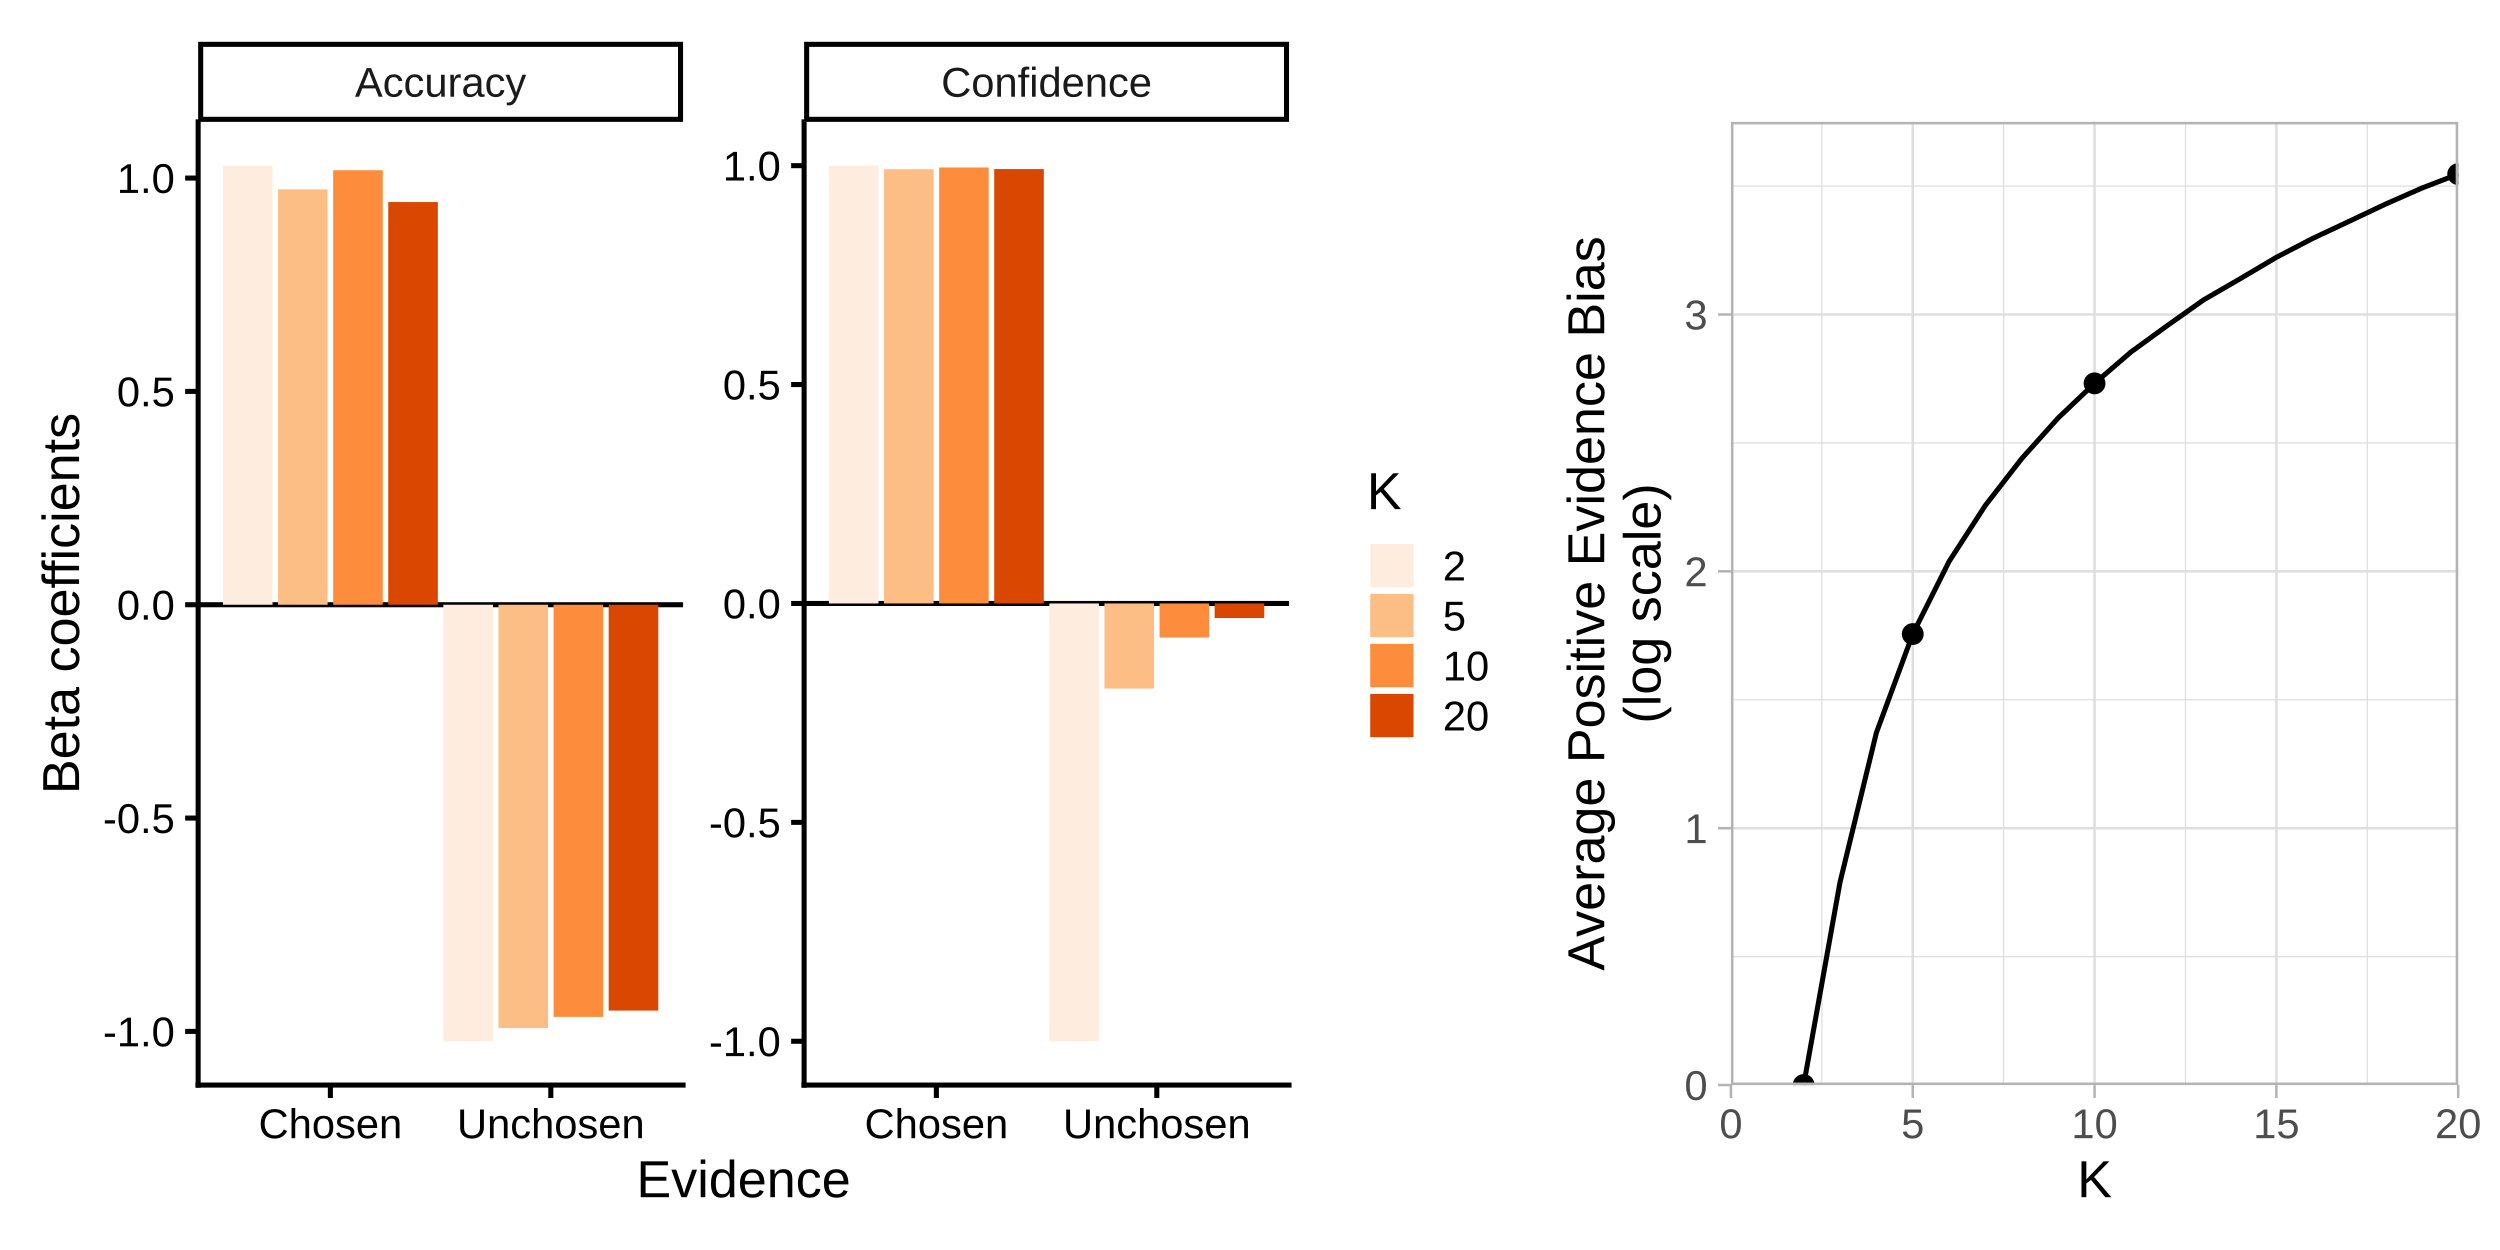
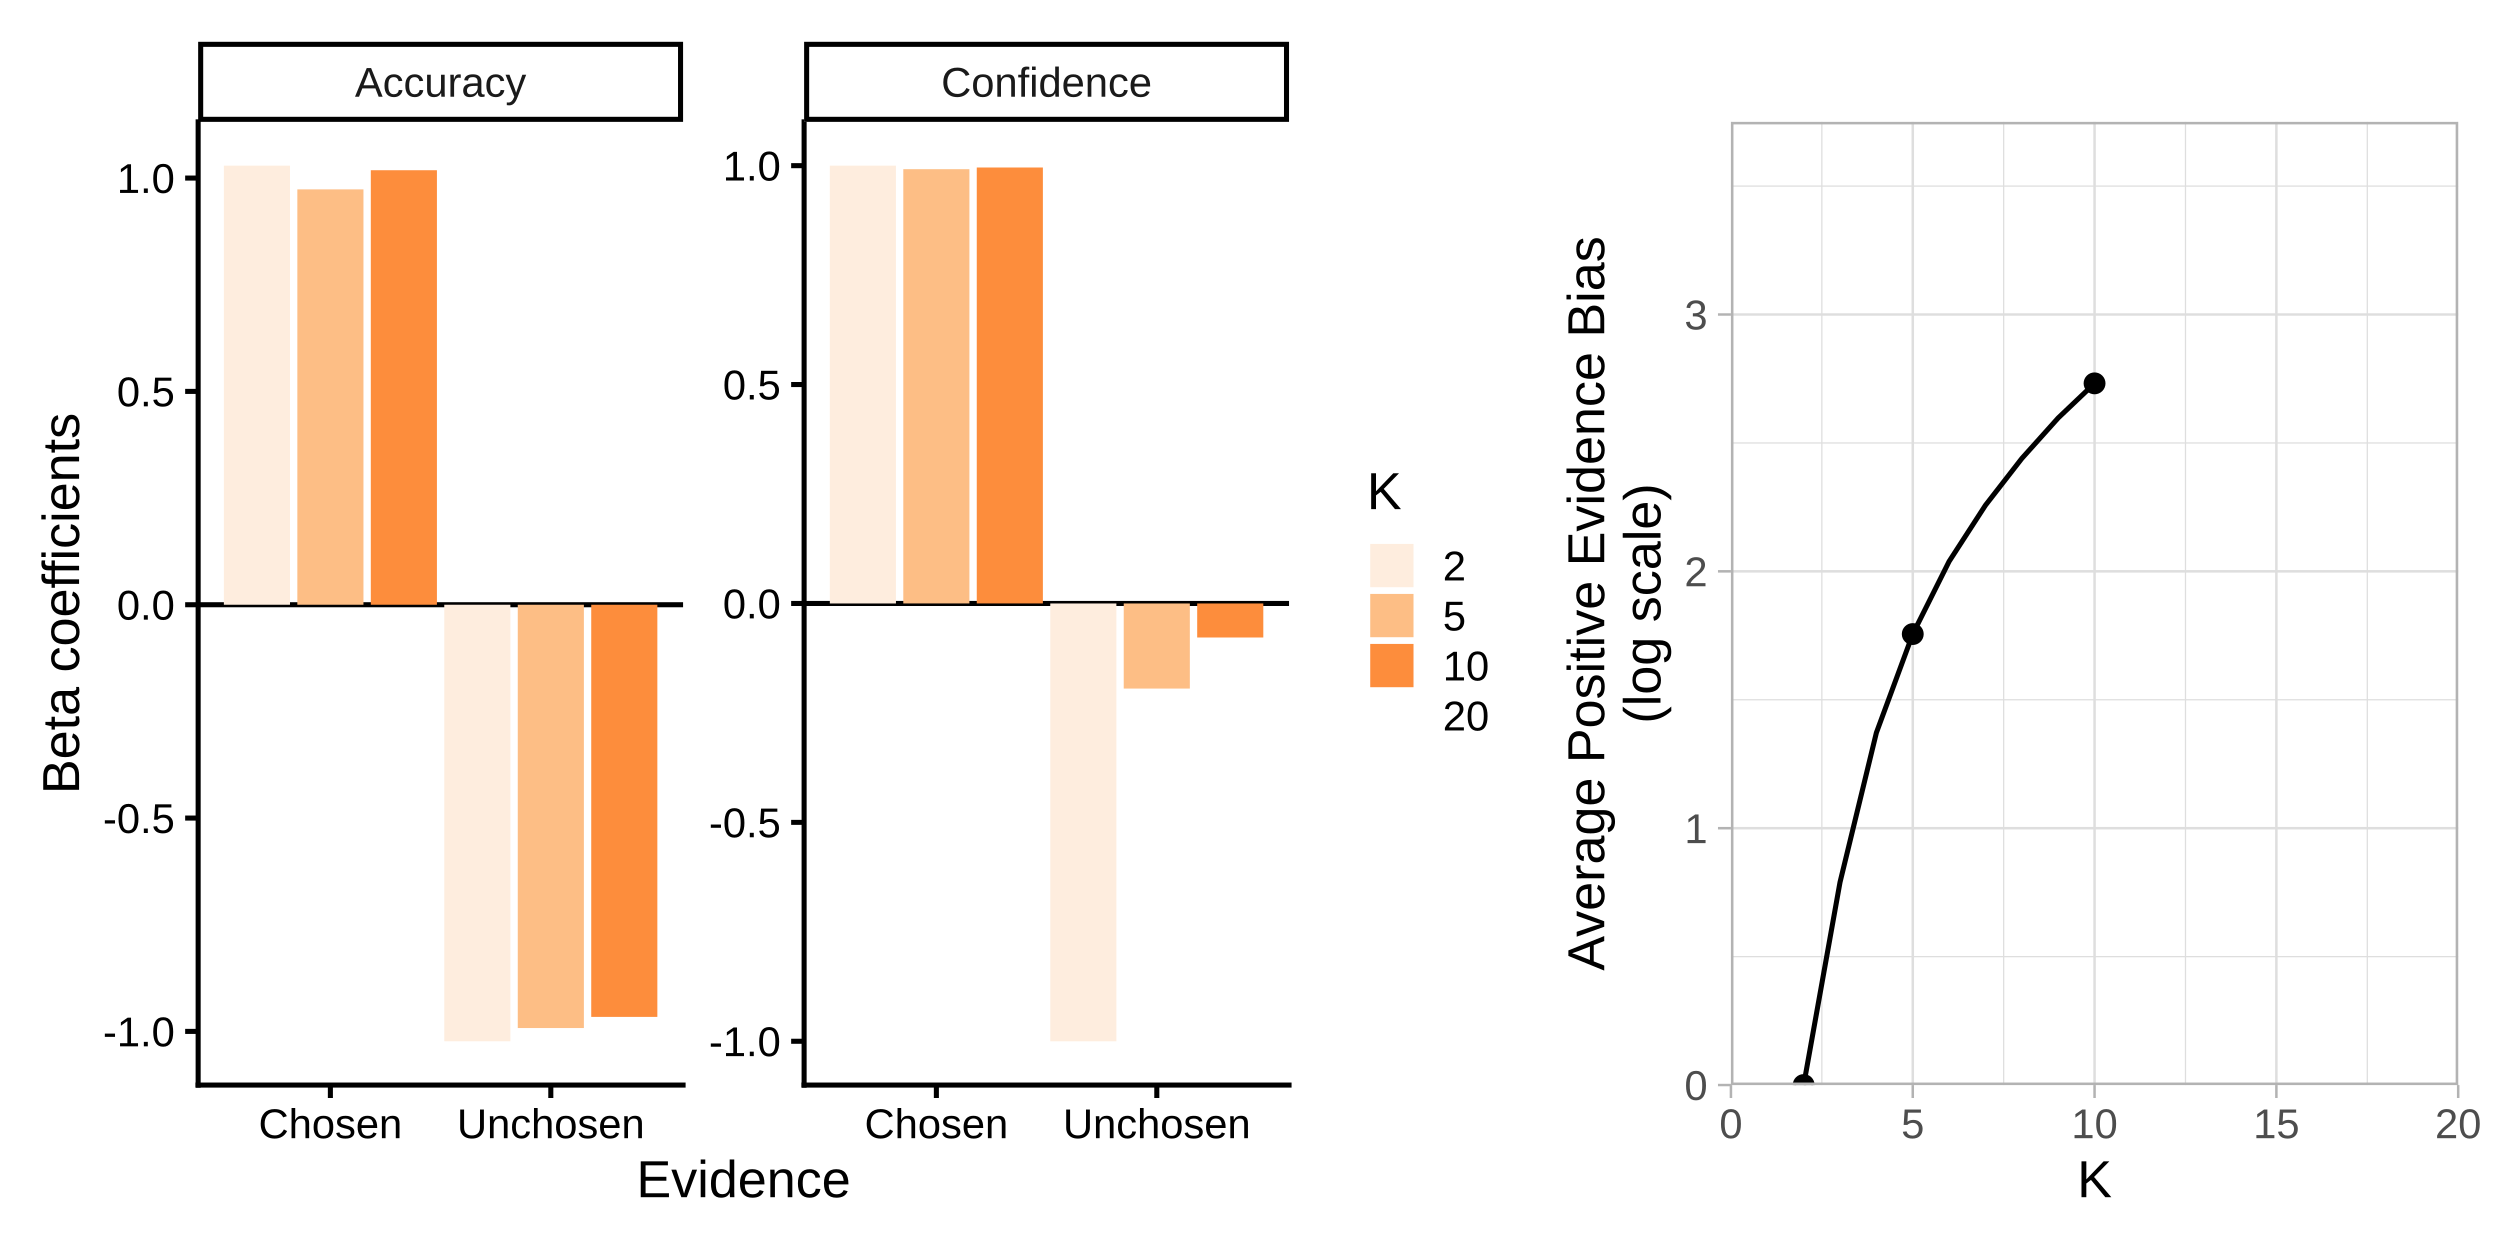
<svg xmlns="http://www.w3.org/2000/svg" width="864.00pt" height="432.00pt" viewBox="0 0 864.00 432.00">
  <g class="svglite">
    <defs>
      <style type="text/css">
    .svglite line, .svglite polyline, .svglite polygon, .svglite path, .svglite rect, .svglite circle {
      fill: none;
      stroke: #000000;
      stroke-linecap: round;
      stroke-linejoin: round;
      stroke-miterlimit: 10.00;
    }
    .svglite text {
      white-space: pre;
    }
    .svglite g.glyphgroup path {
      fill: inherit;
      stroke: none;
    }
  </style>
    </defs>
    <rect width="100%" height="100%" style="stroke: none; fill: #FFFFFF;" />
    <defs>
      <clipPath id="cpMC4wMHw4NjQuMDB8MC4wMHw0MzIuMDA=">
        <rect x="0.00" y="0.00" width="864.00" height="432.00" />
      </clipPath>
    </defs>
    <g clip-path="url(#cpMC4wMHw4NjQuMDB8MC4wMHw0MzIuMDA=)">
      <rect x="0.00" y="0" width="864.00" height="432.00" style="stroke-width: 1.07; stroke: none; fill: #FFFFFF;" />
    </g>
    <defs>
      <clipPath id="cpNjguNDh8ODQ5LjU1fDQyLjEyfDM3NC45OQ==">
        <rect x="68.48" y="42.12" width="781.08" height="332.87" />
      </clipPath>
    </defs>
    <g clip-path="url(#cpNjguNDh8ODQ5LjU1fDQyLjEyfDM3NC45OQ==)">
</g>
    <g clip-path="url(#cpMC4wMHw4NjQuMDB8MC4wMHw0MzIuMDA=)">
</g>
    <defs>
      <clipPath id="cpNS40OHw1MzIuNTd8NS40OHw0MjYuNTI=">
        <rect x="5.48" y="5.48" width="527.09" height="421.04" />
      </clipPath>
    </defs>
    <g clip-path="url(#cpNS40OHw1MzIuNTd8NS40OHw0MjYuNTI=)">
      <rect x="5.48" y="5.48" width="527.09" height="421.04" style="stroke-width: 1.75; stroke: #FFFFFF; fill: #FFFFFF;" />
    </g>
    <g clip-path="url(#cpMC4wMHw4NjQuMDB8MC4wMHw0MzIuMDA=)">
</g>
    <defs>
      <clipPath id="cpNTMyLjU3fDg1OC41Mnw1LjQ4fDQyNi41Mg==">
        <rect x="532.57" y="5.48" width="325.95" height="421.04" />
      </clipPath>
    </defs>
    <g clip-path="url(#cpNTMyLjU3fDg1OC41Mnw1LjQ4fDQyNi41Mg==)">
      <rect x="532.57" y="5.48" width="325.95" height="421.04" style="stroke-width: 1.75; stroke: #FFFFFF; fill: #FFFFFF;" />
    </g>
    <g clip-path="url(#cpMC4wMHw4NjQuMDB8MC4wMHw0MzIuMDA=)">
</g>
    <defs>
      <clipPath id="cpNjguNDh8MjM2LjA3fDQyLjEyfDM3NC45OQ==">
        <rect x="68.48" y="42.12" width="167.59" height="332.87" />
      </clipPath>
    </defs>
    <g clip-path="url(#cpNjguNDh8MjM2LjA3fDQyLjEyfDM3NC45OQ==)">
      <rect x="68.48" y="42.12" width="167.59" height="332.87" style="stroke-width: 1.75; stroke: none; fill: #FFFFFF;" />
      <line x1="68.48" y1="209.00" x2="236.07" y2="209.00" style="stroke-width: 1.75; stroke-linecap: butt;" />
-       <rect x="77.05" y="57.25" width="17.14" height="151.75" style="stroke-width: 1.75; stroke: none; stroke-linecap: butt; stroke-linejoin: miter; fill: #FEEDDE;" />
-       <rect x="96.09" y="65.45" width="17.14" height="143.55" style="stroke-width: 1.75; stroke: none; stroke-linecap: butt; stroke-linejoin: miter; fill: #FDBE85;" />
-       <rect x="115.14" y="58.83" width="17.14" height="150.17" style="stroke-width: 1.75; stroke: none; stroke-linecap: butt; stroke-linejoin: miter; fill: #FD8D3C;" />
-       <rect x="134.18" y="69.83" width="17.14" height="139.17" style="stroke-width: 1.75; stroke: none; stroke-linecap: butt; stroke-linejoin: miter; fill: #D94701;" />
-       <rect x="153.23" y="209.00" width="17.14" height="150.86" style="stroke-width: 1.75; stroke: none; stroke-linecap: butt; stroke-linejoin: miter; fill: #FEEDDE;" />
-       <rect x="172.27" y="209.00" width="17.14" height="146.29" style="stroke-width: 1.75; stroke: none; stroke-linecap: butt; stroke-linejoin: miter; fill: #FDBE85;" />
-       <rect x="191.31" y="209.00" width="17.14" height="142.44" style="stroke-width: 1.75; stroke: none; stroke-linecap: butt; stroke-linejoin: miter; fill: #FD8D3C;" />
-       <rect x="210.36" y="209.00" width="17.14" height="140.26" style="stroke-width: 1.75; stroke: none; stroke-linecap: butt; stroke-linejoin: miter; fill: #D94701;" />
+       <rect x="77.37" y="57.25" width="22.85" height="151.75" style="stroke-width: 1.75; stroke: none; stroke-linecap: butt; stroke-linejoin: miter; fill: #FEEDDE;" />
+       <rect x="102.76" y="65.45" width="22.85" height="143.55" style="stroke-width: 1.75; stroke: none; stroke-linecap: butt; stroke-linejoin: miter; fill: #FDBE85;" />
+       <rect x="128.15" y="58.83" width="22.85" height="150.17" style="stroke-width: 1.75; stroke: none; stroke-linecap: butt; stroke-linejoin: miter; fill: #FD8D3C;" />
+       <rect x="153.54" y="209.00" width="22.85" height="150.86" style="stroke-width: 1.75; stroke: none; stroke-linecap: butt; stroke-linejoin: miter; fill: #FEEDDE;" />
+       <rect x="178.94" y="209.00" width="22.85" height="146.29" style="stroke-width: 1.75; stroke: none; stroke-linecap: butt; stroke-linejoin: miter; fill: #FDBE85;" />
+       <rect x="204.33" y="209.00" width="22.85" height="142.44" style="stroke-width: 1.75; stroke: none; stroke-linecap: butt; stroke-linejoin: miter; fill: #FD8D3C;" />
    </g>
    <g clip-path="url(#cpMC4wMHw4NjQuMDB8MC4wMHw0MzIuMDA=)">
</g>
    <defs>
      <clipPath id="cpMjc3LjkwfDQ0NS40OXw0Mi4xMnwzNzQuOTk=">
        <rect x="277.90" y="42.12" width="167.59" height="332.87" />
      </clipPath>
    </defs>
    <g clip-path="url(#cpMjc3LjkwfDQ0NS40OXw0Mi4xMnwzNzQuOTk=)">
      <rect x="277.90" y="42.12" width="167.59" height="332.87" style="stroke-width: 1.75; stroke: none; fill: #FFFFFF;" />
      <line x1="277.90" y1="208.56" x2="445.49" y2="208.56" style="stroke-width: 1.75; stroke-linecap: butt;" />
-       <rect x="286.47" y="57.25" width="17.14" height="151.31" style="stroke-width: 1.75; stroke: none; stroke-linecap: butt; stroke-linejoin: miter; fill: #FEEDDE;" />
-       <rect x="305.52" y="58.47" width="17.14" height="150.08" style="stroke-width: 1.75; stroke: none; stroke-linecap: butt; stroke-linejoin: miter; fill: #FDBE85;" />
-       <rect x="324.56" y="57.89" width="17.14" height="150.66" style="stroke-width: 1.75; stroke: none; stroke-linecap: butt; stroke-linejoin: miter; fill: #FD8D3C;" />
-       <rect x="343.60" y="58.43" width="17.14" height="150.13" style="stroke-width: 1.75; stroke: none; stroke-linecap: butt; stroke-linejoin: miter; fill: #D94701;" />
-       <rect x="362.65" y="208.56" width="17.14" height="151.31" style="stroke-width: 1.75; stroke: none; stroke-linecap: butt; stroke-linejoin: miter; fill: #FEEDDE;" />
-       <rect x="381.69" y="208.56" width="17.14" height="29.41" style="stroke-width: 1.75; stroke: none; stroke-linecap: butt; stroke-linejoin: miter; fill: #FDBE85;" />
-       <rect x="400.74" y="208.56" width="17.14" height="11.76" style="stroke-width: 1.75; stroke: none; stroke-linecap: butt; stroke-linejoin: miter; fill: #FD8D3C;" />
-       <rect x="419.78" y="208.56" width="17.14" height="5.04" style="stroke-width: 1.75; stroke: none; stroke-linecap: butt; stroke-linejoin: miter; fill: #D94701;" />
+       <rect x="286.79" y="57.25" width="22.85" height="151.31" style="stroke-width: 1.75; stroke: none; stroke-linecap: butt; stroke-linejoin: miter; fill: #FEEDDE;" />
+       <rect x="312.18" y="58.47" width="22.85" height="150.08" style="stroke-width: 1.75; stroke: none; stroke-linecap: butt; stroke-linejoin: miter; fill: #FDBE85;" />
+       <rect x="337.57" y="57.89" width="22.85" height="150.66" style="stroke-width: 1.75; stroke: none; stroke-linecap: butt; stroke-linejoin: miter; fill: #FD8D3C;" />
+       <rect x="362.97" y="208.56" width="22.85" height="151.31" style="stroke-width: 1.75; stroke: none; stroke-linecap: butt; stroke-linejoin: miter; fill: #FEEDDE;" />
+       <rect x="388.36" y="208.56" width="22.85" height="29.41" style="stroke-width: 1.75; stroke: none; stroke-linecap: butt; stroke-linejoin: miter; fill: #FDBE85;" />
+       <rect x="413.75" y="208.56" width="22.85" height="11.76" style="stroke-width: 1.75; stroke: none; stroke-linecap: butt; stroke-linejoin: miter; fill: #FD8D3C;" />
    </g>
    <g clip-path="url(#cpMC4wMHw4NjQuMDB8MC4wMHw0MzIuMDA=)">
      <polyline points="277.90,374.99 277.90,42.12 " style="stroke-width: 1.75; stroke-linecap: square;" />
      <text x="269.83" y="365.01" text-anchor="end" style="font-size: 14.40px; font-family: &quot;Arial&quot;;" textLength="24.80px" lengthAdjust="spacingAndGlyphs">-1.0</text>
      <text x="269.83" y="289.36" text-anchor="end" style="font-size: 14.40px; font-family: &quot;Arial&quot;;" textLength="24.80px" lengthAdjust="spacingAndGlyphs">-0.5</text>
      <text x="269.83" y="213.71" text-anchor="end" style="font-size: 14.40px; font-family: &quot;Arial&quot;;" textLength="20.00px" lengthAdjust="spacingAndGlyphs">0.0</text>
      <text x="269.83" y="138.05" text-anchor="end" style="font-size: 14.40px; font-family: &quot;Arial&quot;;" textLength="20.00px" lengthAdjust="spacingAndGlyphs">0.5</text>
      <text x="269.83" y="62.40" text-anchor="end" style="font-size: 14.40px; font-family: &quot;Arial&quot;;" textLength="20.00px" lengthAdjust="spacingAndGlyphs">1.0</text>
      <polyline points="273.42,359.86 277.90,359.86 " style="stroke-width: 1.75; stroke-linecap: butt;" />
      <polyline points="273.42,284.21 277.90,284.21 " style="stroke-width: 1.75; stroke-linecap: butt;" />
      <polyline points="273.42,208.56 277.90,208.56 " style="stroke-width: 1.75; stroke-linecap: butt;" />
      <polyline points="273.42,132.90 277.90,132.90 " style="stroke-width: 1.75; stroke-linecap: butt;" />
      <polyline points="273.42,57.25 277.90,57.25 " style="stroke-width: 1.75; stroke-linecap: butt;" />
    </g>
    <defs>
      <clipPath id="cpNjguNDh8MjM2LjA3fDE0LjQ1fDQyLjEy">
        <rect x="68.48" y="14.45" width="167.59" height="27.67" />
      </clipPath>
    </defs>
    <g clip-path="url(#cpNjguNDh8MjM2LjA3fDE0LjQ1fDQyLjEy)">
      <rect x="68.48" y="14.45" width="167.59" height="27.67" style="stroke-width: 3.49; fill: #FFFFFF;" />
      <text x="152.27" y="33.43" text-anchor="middle" style="font-size: 14.40px;fill: #1A1A1A; font-family: &quot;Arial&quot;;" textLength="59.20px" lengthAdjust="spacingAndGlyphs">Accuracy</text>
    </g>
    <g clip-path="url(#cpMC4wMHw4NjQuMDB8MC4wMHw0MzIuMDA=)">
</g>
    <defs>
      <clipPath id="cpMjc3LjkwfDQ0NS40OXwxNC40NXw0Mi4xMg==">
        <rect x="277.90" y="14.45" width="167.59" height="27.67" />
      </clipPath>
    </defs>
    <g clip-path="url(#cpMjc3LjkwfDQ0NS40OXwxNC40NXw0Mi4xMg==)">
      <rect x="277.90" y="14.45" width="167.59" height="27.67" style="stroke-width: 3.49; fill: #FFFFFF;" />
      <text x="361.70" y="33.43" text-anchor="middle" style="font-size: 14.40px;fill: #1A1A1A; font-family: &quot;Arial&quot;;" textLength="72.80px" lengthAdjust="spacingAndGlyphs">Confidence</text>
    </g>
    <g clip-path="url(#cpMC4wMHw4NjQuMDB8MC4wMHw0MzIuMDA=)">
      <polyline points="68.48,374.99 236.07,374.99 " style="stroke-width: 1.75; stroke-linecap: square;" />
      <polyline points="114.18,379.47 114.18,374.99 " style="stroke-width: 1.75; stroke-linecap: butt;" />
      <polyline points="190.36,379.47 190.36,374.99 " style="stroke-width: 1.75; stroke-linecap: butt;" />
      <text x="114.18" y="393.36" text-anchor="middle" style="font-size: 14.40px; font-family: &quot;Arial&quot;;" textLength="49.59px" lengthAdjust="spacingAndGlyphs">Chosen</text>
      <text x="190.36" y="393.36" text-anchor="middle" style="font-size: 14.40px; font-family: &quot;Arial&quot;;" textLength="64.80px" lengthAdjust="spacingAndGlyphs">Unchosen</text>
      <polyline points="277.90,374.99 445.49,374.99 " style="stroke-width: 1.75; stroke-linecap: square;" />
      <polyline points="323.61,379.47 323.61,374.99 " style="stroke-width: 1.75; stroke-linecap: butt;" />
      <polyline points="399.79,379.47 399.79,374.99 " style="stroke-width: 1.75; stroke-linecap: butt;" />
      <text x="323.61" y="393.36" text-anchor="middle" style="font-size: 14.40px; font-family: &quot;Arial&quot;;" textLength="49.59px" lengthAdjust="spacingAndGlyphs">Chosen</text>
      <text x="399.79" y="393.36" text-anchor="middle" style="font-size: 14.40px; font-family: &quot;Arial&quot;;" textLength="64.80px" lengthAdjust="spacingAndGlyphs">Unchosen</text>
      <polyline points="68.48,374.99 68.48,42.12 " style="stroke-width: 1.75; stroke-linecap: square;" />
      <text x="60.41" y="361.61" text-anchor="end" style="font-size: 14.40px; font-family: &quot;Arial&quot;;" textLength="24.80px" lengthAdjust="spacingAndGlyphs">-1.0</text>
      <text x="60.41" y="287.88" text-anchor="end" style="font-size: 14.40px; font-family: &quot;Arial&quot;;" textLength="24.80px" lengthAdjust="spacingAndGlyphs">-0.5</text>
      <text x="60.41" y="214.15" text-anchor="end" style="font-size: 14.40px; font-family: &quot;Arial&quot;;" textLength="20.00px" lengthAdjust="spacingAndGlyphs">0.0</text>
      <text x="60.41" y="140.42" text-anchor="end" style="font-size: 14.40px; font-family: &quot;Arial&quot;;" textLength="20.00px" lengthAdjust="spacingAndGlyphs">0.5</text>
      <text x="60.41" y="66.69" text-anchor="end" style="font-size: 14.40px; font-family: &quot;Arial&quot;;" textLength="20.00px" lengthAdjust="spacingAndGlyphs">1.0</text>
      <polyline points="63.99,356.46 68.48,356.46 " style="stroke-width: 1.75; stroke-linecap: butt;" />
      <polyline points="63.99,282.73 68.48,282.73 " style="stroke-width: 1.75; stroke-linecap: butt;" />
      <polyline points="63.99,209.00 68.48,209.00 " style="stroke-width: 1.75; stroke-linecap: butt;" />
      <polyline points="63.99,135.27 68.48,135.27 " style="stroke-width: 1.75; stroke-linecap: butt;" />
      <polyline points="63.99,61.54 68.48,61.54 " style="stroke-width: 1.75; stroke-linecap: butt;" />
      <text x="256.98" y="413.76" text-anchor="middle" style="font-size: 18.00px; font-family: &quot;Arial&quot;;" textLength="74.06px" lengthAdjust="spacingAndGlyphs">Evidence</text>
      <text transform="translate(27.33,208.56) rotate(-90)" text-anchor="middle" style="font-size: 18.00px; font-family: &quot;Arial&quot;;" textLength="131.77px" lengthAdjust="spacingAndGlyphs">Beta coefficients</text>
      <rect x="463.42" y="152.20" width="60.18" height="112.70" style="stroke-width: 1.75; stroke: none; fill: #FFFFFF;" />
      <text x="472.39" y="175.96" style="font-size: 18.00px; font-family: &quot;Arial&quot;;" textLength="12.00px" lengthAdjust="spacingAndGlyphs">K</text>
      <rect x="472.39" y="186.82" width="17.28" height="17.28" style="stroke-width: 1.75; stroke: none; fill: #FFFFFF;" />
      <rect x="473.55" y="187.98" width="14.96" height="14.96" style="stroke-width: 1.75; stroke: none; stroke-linecap: butt; stroke-linejoin: miter; fill: #FEEDDE;" />
      <rect x="472.39" y="204.10" width="17.28" height="17.28" style="stroke-width: 1.75; stroke: none; fill: #FFFFFF;" />
      <rect x="473.55" y="205.26" width="14.96" height="14.96" style="stroke-width: 1.75; stroke: none; stroke-linecap: butt; stroke-linejoin: miter; fill: #FDBE85;" />
      <rect x="472.39" y="221.38" width="17.28" height="17.28" style="stroke-width: 1.75; stroke: none; fill: #FFFFFF;" />
      <rect x="473.55" y="222.54" width="14.96" height="14.96" style="stroke-width: 1.75; stroke: none; stroke-linecap: butt; stroke-linejoin: miter; fill: #FD8D3C;" />
      <rect x="472.39" y="238.66" width="17.28" height="17.28" style="stroke-width: 1.75; stroke: none; fill: #FFFFFF;" />
-       <rect x="473.55" y="239.82" width="14.96" height="14.96" style="stroke-width: 1.75; stroke: none; stroke-linecap: butt; stroke-linejoin: miter; fill: #D94701;" />
      <text x="498.64" y="200.61" style="font-size: 14.40px; font-family: &quot;Arial&quot;;" textLength="8.00px" lengthAdjust="spacingAndGlyphs">2</text>
      <text x="498.64" y="217.89" style="font-size: 14.40px; font-family: &quot;Arial&quot;;" textLength="8.00px" lengthAdjust="spacingAndGlyphs">5</text>
      <text x="498.64" y="235.17" style="font-size: 14.40px; font-family: &quot;Arial&quot;;" textLength="16.00px" lengthAdjust="spacingAndGlyphs">10</text>
      <text x="498.64" y="252.45" style="font-size: 14.40px; font-family: &quot;Arial&quot;;" textLength="16.00px" lengthAdjust="spacingAndGlyphs">20</text>
    </g>
    <defs>
      <clipPath id="cpNTk4LjIxfDg0OS41NXw0Mi4xMnwzNzQuOTk=">
        <rect x="598.21" y="42.12" width="251.34" height="332.87" />
      </clipPath>
    </defs>
    <g clip-path="url(#cpNTk4LjIxfDg0OS41NXw0Mi4xMnwzNzQuOTk=)">
      <rect x="598.21" y="42.12" width="251.34" height="332.87" style="stroke-width: 1.75; stroke: none; fill: #FFFFFF;" />
      <polyline points="598.21,330.61 849.55,330.61 " style="stroke-width: 0.44; stroke: #DEDEDE; stroke-linecap: butt;" />
      <polyline points="598.21,241.84 849.55,241.84 " style="stroke-width: 0.44; stroke: #DEDEDE; stroke-linecap: butt;" />
      <polyline points="598.21,153.08 849.55,153.08 " style="stroke-width: 0.44; stroke: #DEDEDE; stroke-linecap: butt;" />
      <polyline points="598.21,64.31 849.55,64.31 " style="stroke-width: 0.44; stroke: #DEDEDE; stroke-linecap: butt;" />
      <polyline points="629.63,374.99 629.63,42.12 " style="stroke-width: 0.44; stroke: #DEDEDE; stroke-linecap: butt;" />
      <polyline points="692.47,374.99 692.47,42.12 " style="stroke-width: 0.44; stroke: #DEDEDE; stroke-linecap: butt;" />
      <polyline points="755.30,374.99 755.30,42.12 " style="stroke-width: 0.44; stroke: #DEDEDE; stroke-linecap: butt;" />
      <polyline points="818.14,374.99 818.14,42.12 " style="stroke-width: 0.44; stroke: #DEDEDE; stroke-linecap: butt;" />
      <polyline points="598.21,374.99 849.55,374.99 " style="stroke-width: 0.87; stroke: #DEDEDE; stroke-linecap: butt;" />
      <polyline points="598.21,286.23 849.55,286.23 " style="stroke-width: 0.87; stroke: #DEDEDE; stroke-linecap: butt;" />
      <polyline points="598.21,197.46 849.55,197.46 " style="stroke-width: 0.87; stroke: #DEDEDE; stroke-linecap: butt;" />
      <polyline points="598.21,108.69 849.55,108.69 " style="stroke-width: 0.87; stroke: #DEDEDE; stroke-linecap: butt;" />
      <polyline points="598.21,374.99 598.21,42.12 " style="stroke-width: 0.87; stroke: #DEDEDE; stroke-linecap: butt;" />
      <polyline points="661.05,374.99 661.05,42.12 " style="stroke-width: 0.87; stroke: #DEDEDE; stroke-linecap: butt;" />
      <polyline points="723.88,374.99 723.88,42.12 " style="stroke-width: 0.87; stroke: #DEDEDE; stroke-linecap: butt;" />
      <polyline points="786.72,374.99 786.72,42.12 " style="stroke-width: 0.87; stroke: #DEDEDE; stroke-linecap: butt;" />
      <polyline points="849.55,374.99 849.55,42.12 " style="stroke-width: 0.87; stroke: #DEDEDE; stroke-linecap: butt;" />
-       <polyline points="623.35,374.99 635.91,304.91 648.48,253.22 661.05,219.13 673.61,194.03 686.18,174.61 698.75,158.43 711.32,144.43 723.88,132.49 736.45,121.66 749.02,112.52 761.58,103.63 774.15,96.36 786.72,88.92 799.29,82.39 811.85,76.49 824.42,70.55 836.99,65.00 849.55,60.17 " style="stroke-width: 1.75; stroke-linecap: butt;" />
+       <polyline points="623.35,374.99 635.91,304.91 648.48,253.22 661.05,219.13 673.61,194.03 686.18,174.61 698.75,158.43 711.32,144.43 723.88,132.49 " style="stroke-width: 1.75; stroke-linecap: butt;" />
      <circle cx="623.35" cy="374.99" r="3.20" style="stroke-width: 1.16; fill: #000000;" />
      <circle cx="661.05" cy="219.13" r="3.20" style="stroke-width: 1.16; fill: #000000;" />
      <circle cx="723.88" cy="132.49" r="3.20" style="stroke-width: 1.16; fill: #000000;" />
-       <circle cx="849.55" cy="60.17" r="3.20" style="stroke-width: 1.16; fill: #000000;" />
      <rect x="598.21" y="42.12" width="251.34" height="332.87" style="stroke-width: 1.75; stroke: #B3B3B3;" />
    </g>
    <g clip-path="url(#cpMC4wMHw4NjQuMDB8MC4wMHw0MzIuMDA=)">
      <text x="590.14" y="380.14" text-anchor="end" style="font-size: 14.40px;fill: #4D4D4D; font-family: &quot;Arial&quot;;" textLength="8.00px" lengthAdjust="spacingAndGlyphs">0</text>
      <text x="590.14" y="291.38" text-anchor="end" style="font-size: 14.40px;fill: #4D4D4D; font-family: &quot;Arial&quot;;" textLength="8.00px" lengthAdjust="spacingAndGlyphs">1</text>
      <text x="590.14" y="202.61" text-anchor="end" style="font-size: 14.40px;fill: #4D4D4D; font-family: &quot;Arial&quot;;" textLength="8.00px" lengthAdjust="spacingAndGlyphs">2</text>
      <text x="590.14" y="113.85" text-anchor="end" style="font-size: 14.40px;fill: #4D4D4D; font-family: &quot;Arial&quot;;" textLength="8.00px" lengthAdjust="spacingAndGlyphs">3</text>
      <polyline points="593.73,374.99 598.21,374.99 " style="stroke-width: 0.87; stroke: #B3B3B3; stroke-linecap: butt;" />
      <polyline points="593.73,286.23 598.21,286.23 " style="stroke-width: 0.87; stroke: #B3B3B3; stroke-linecap: butt;" />
      <polyline points="593.73,197.46 598.21,197.46 " style="stroke-width: 0.87; stroke: #B3B3B3; stroke-linecap: butt;" />
      <polyline points="593.73,108.69 598.21,108.69 " style="stroke-width: 0.87; stroke: #B3B3B3; stroke-linecap: butt;" />
      <polyline points="598.21,379.47 598.21,374.99 " style="stroke-width: 0.87; stroke: #B3B3B3; stroke-linecap: butt;" />
      <polyline points="661.05,379.47 661.05,374.99 " style="stroke-width: 0.87; stroke: #B3B3B3; stroke-linecap: butt;" />
      <polyline points="723.88,379.47 723.88,374.99 " style="stroke-width: 0.87; stroke: #B3B3B3; stroke-linecap: butt;" />
      <polyline points="786.72,379.47 786.72,374.99 " style="stroke-width: 0.87; stroke: #B3B3B3; stroke-linecap: butt;" />
      <polyline points="849.55,379.47 849.55,374.99 " style="stroke-width: 0.87; stroke: #B3B3B3; stroke-linecap: butt;" />
      <text x="598.21" y="393.36" text-anchor="middle" style="font-size: 14.40px;fill: #4D4D4D; font-family: &quot;Arial&quot;;" textLength="8.00px" lengthAdjust="spacingAndGlyphs">0</text>
      <text x="661.05" y="393.36" text-anchor="middle" style="font-size: 14.40px;fill: #4D4D4D; font-family: &quot;Arial&quot;;" textLength="8.00px" lengthAdjust="spacingAndGlyphs">5</text>
      <text x="723.88" y="393.36" text-anchor="middle" style="font-size: 14.40px;fill: #4D4D4D; font-family: &quot;Arial&quot;;" textLength="16.00px" lengthAdjust="spacingAndGlyphs">10</text>
      <text x="786.72" y="393.36" text-anchor="middle" style="font-size: 14.40px;fill: #4D4D4D; font-family: &quot;Arial&quot;;" textLength="16.00px" lengthAdjust="spacingAndGlyphs">15</text>
      <text x="849.55" y="393.36" text-anchor="middle" style="font-size: 14.40px;fill: #4D4D4D; font-family: &quot;Arial&quot;;" textLength="16.00px" lengthAdjust="spacingAndGlyphs">20</text>
      <text x="723.88" y="413.76" text-anchor="middle" style="font-size: 18.00px; font-family: &quot;Arial&quot;;" textLength="12.00px" lengthAdjust="spacingAndGlyphs">K</text>
      <text transform="translate(554.42,208.56) rotate(-90)" text-anchor="middle" style="font-size: 18.00px; font-family: &quot;Arial&quot;;" textLength="253.84px" lengthAdjust="spacingAndGlyphs">Average Positive Evidence Bias</text>
      <text transform="translate(573.86,208.56) rotate(-90)" text-anchor="middle" style="font-size: 18.00px; font-family: &quot;Arial&quot;;" textLength="83.06px" lengthAdjust="spacingAndGlyphs">(log scale)</text>
    </g>
  </g>
</svg>
